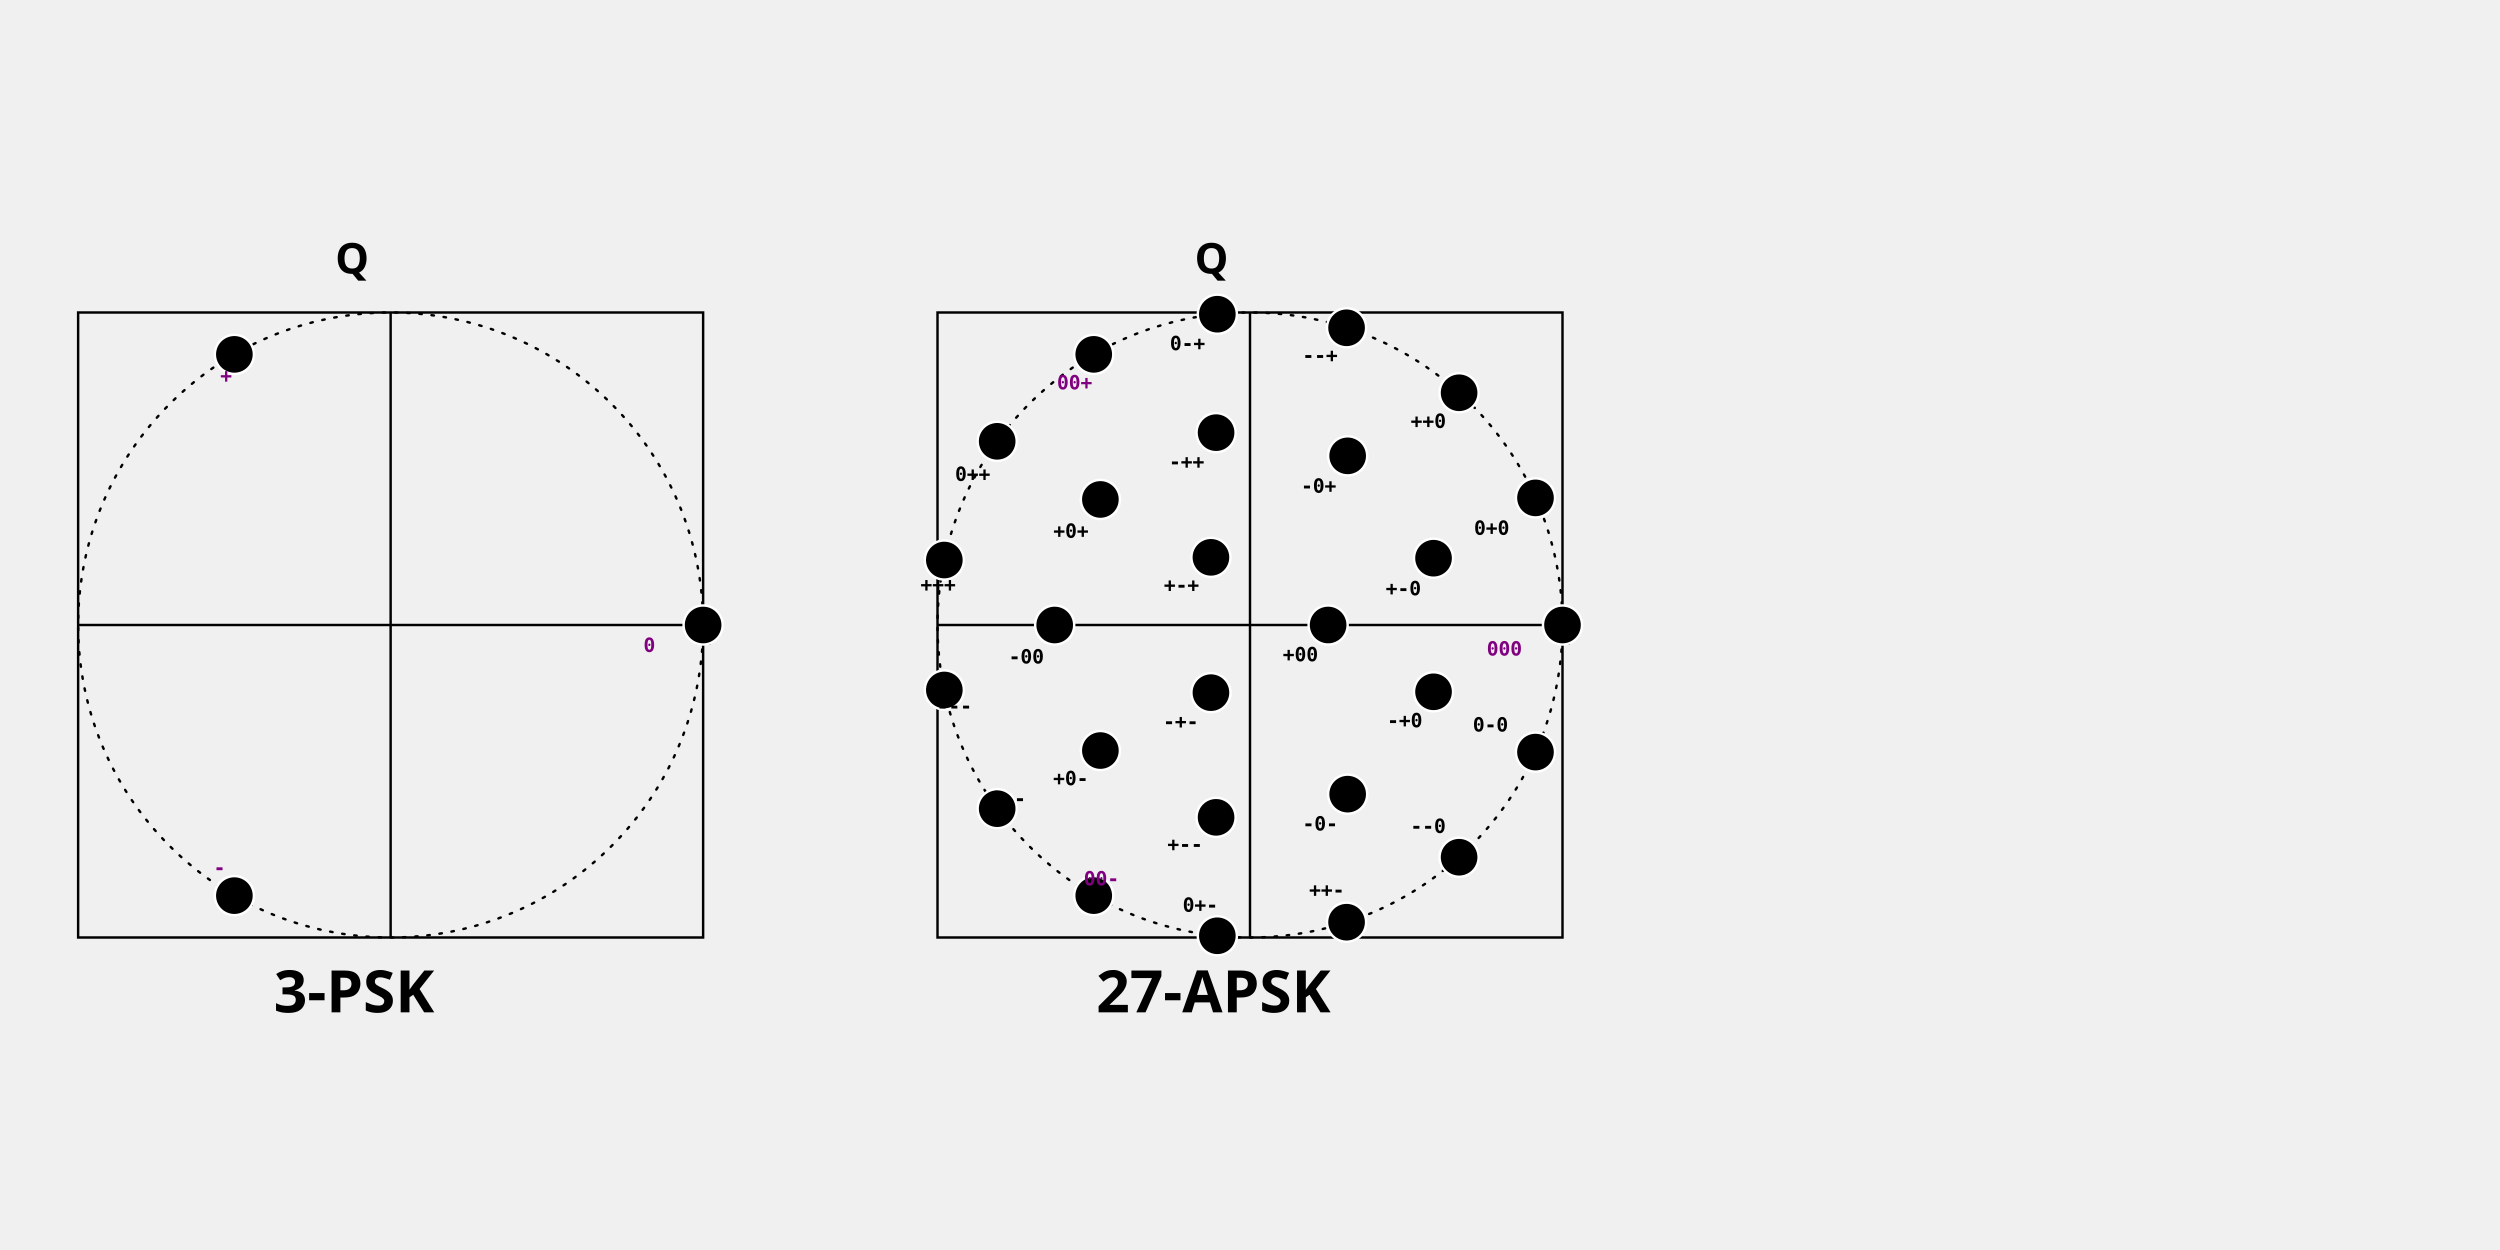
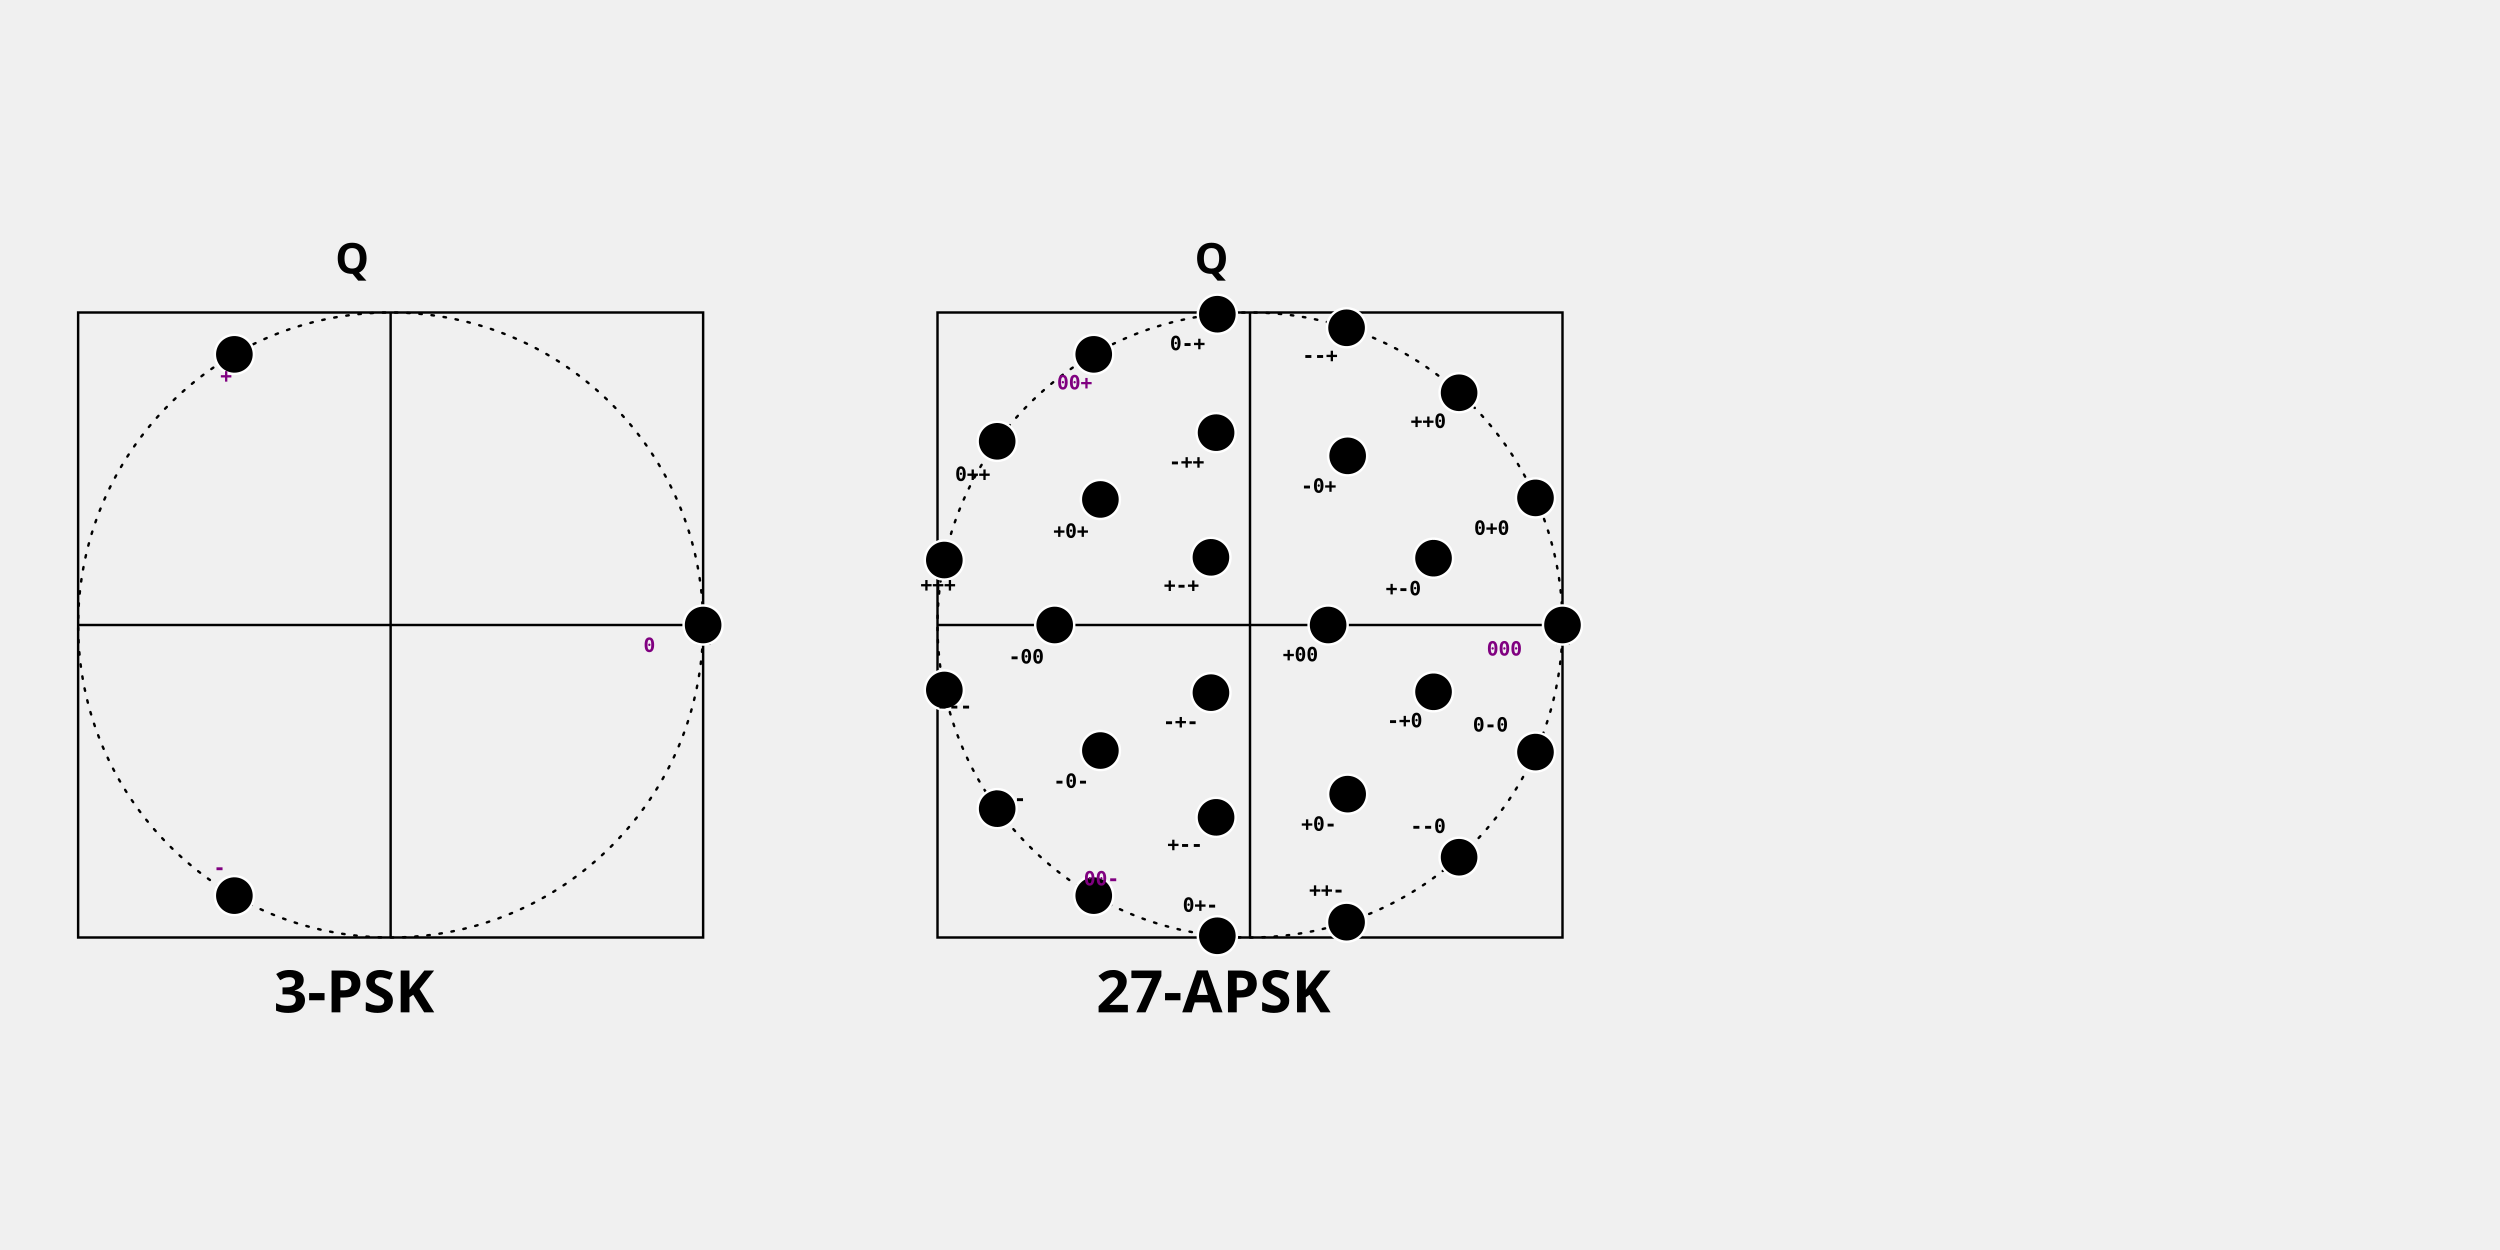
<svg xmlns="http://www.w3.org/2000/svg" xmlns:xlink="http://www.w3.org/1999/xlink" width="1024" height="512" viewBox="0 0 270.933 135.467" version="1.1" id="svg8">
  <defs id="defs2" />
  <g id="layer1" transform="translate(0,-161.5333)">
    <g id="g898" transform="translate(8.466667,33.86666)">
      <rect ry="0" y="161.533" x="0" height="67.733" width="67.733" id="rect825" style="opacity:1;fill:none;fill-opacity:1;stroke:#000000;stroke-width:0.265;stroke-linecap:round;stroke-linejoin:miter;stroke-miterlimit:4;stroke-dasharray:none;stroke-dashoffset:39.987;stroke-opacity:1;paint-order:normal" />
      <path id="path819" d="m 33.867,161.533 v 67.733" style="fill:none;stroke:#000000;stroke-width:0.265;stroke-linecap:butt;stroke-linejoin:miter;stroke-miterlimit:4;stroke-dasharray:none;stroke-opacity:1" />
      <path id="path821" d="M 0,195.4 H 67.733" style="fill:none;stroke:#000000;stroke-width:0.265;stroke-linecap:butt;stroke-linejoin:miter;stroke-miterlimit:4;stroke-dasharray:none;stroke-opacity:1" />
      <circle r="33.867" cy="195.4" cx="33.867" id="path823" style="opacity:1;fill:none;fill-opacity:1;stroke:#000000;stroke-width:0.265;stroke-linecap:round;stroke-linejoin:miter;stroke-miterlimit:4;stroke-dasharray:0.265, 1.058;stroke-dashoffset:0;stroke-opacity:1;paint-order:normal" />
      <text id="text851" y="157.3" x="33.867" style="font-style:normal;font-variant:normal;font-weight:bold;font-stretch:normal;font-size:4.586px;line-height:1.25;font-family:sans-serif;-inkscape-font-specification:'sans-serif, Bold';font-variant-ligatures:normal;font-variant-caps:normal;font-variant-numeric:normal;font-feature-settings:normal;text-align:center;letter-spacing:0px;word-spacing:0px;writing-mode:lr-tb;text-anchor:middle;fill:#000000;fill-opacity:1;stroke:none;stroke-width:0.265" xml:space="preserve">
        <tspan style="font-style:normal;font-variant:normal;font-weight:bold;font-stretch:normal;font-size:4.586px;font-family:sans-serif;-inkscape-font-specification:'sans-serif, Bold';font-variant-ligatures:normal;font-variant-caps:normal;font-variant-numeric:normal;font-feature-settings:normal;text-align:center;writing-mode:lr-tb;text-anchor:middle;stroke-width:0.265" y="157.3" x="33.867" id="tspan849">Q</tspan>
      </text>
      <text id="text851-1" y="197.517" x="71.967" style="font-style:normal;font-variant:normal;font-weight:bold;font-stretch:normal;font-size:4.586px;line-height:1.25;font-family:sans-serif;-inkscape-font-specification:'sans-serif, Bold';font-variant-ligatures:normal;font-variant-caps:normal;font-variant-numeric:normal;font-feature-settings:normal;text-align:center;letter-spacing:0px;word-spacing:0px;writing-mode:lr-tb;text-anchor:middle;fill:#000000;fill-opacity:1;stroke:none;stroke-width:0.265" xml:space="preserve">
        <tspan style="font-style:normal;font-variant:normal;font-weight:bold;font-stretch:normal;font-size:4.586px;font-family:sans-serif;-inkscape-font-specification:'sans-serif, Bold';font-variant-ligatures:normal;font-variant-caps:normal;font-variant-numeric:normal;font-feature-settings:normal;text-align:center;writing-mode:lr-tb;text-anchor:middle;stroke-width:0.265" y="197.517" x="71.967" id="tspan849-0">I</tspan>
      </text>
    </g>
    <use x="0" y="0" xlink:href="#g898" id="use902" width="100%" height="100%" transform="translate(93.13333,-4.9713542e-6)" />
    <circle style="opacity:1;fill:#000000;fill-opacity:1;stroke:#ffffff;stroke-width:0.265;stroke-linecap:round;stroke-linejoin:miter;stroke-miterlimit:4;stroke-dasharray:none;stroke-dashoffset:0;stroke-opacity:1;paint-order:normal" id="path938" cx="229.267" cy="-76.2" r="2.117" transform="rotate(90)" />
    <circle style="opacity:1;fill:#000000;fill-opacity:1;stroke:#ffffff;stroke-width:0.265;stroke-linecap:round;stroke-linejoin:miter;stroke-miterlimit:4;stroke-dasharray:none;stroke-dashoffset:0;stroke-opacity:1;paint-order:normal" id="path938-4" cx="-151.295" cy="-211.251" r="2.117" transform="rotate(-150)" />
    <circle style="opacity:1;fill:#000000;fill-opacity:1;stroke:#ffffff;stroke-width:0.265;stroke-linecap:round;stroke-linejoin:miter;stroke-miterlimit:4;stroke-dasharray:none;stroke-dashoffset:0;stroke-opacity:1;paint-order:normal" id="path938-6" cx="-77.972" cy="185.851" r="2.117" transform="rotate(-30)" />
    <g id="g2375">
      <circle transform="rotate(90)" r="2.117" cy="-143.933" cx="229.267" id="path938-2" style="opacity:1;fill:#000000;fill-opacity:1;stroke:#ffffff;stroke-width:0.265;stroke-linecap:round;stroke-linejoin:miter;stroke-miterlimit:4;stroke-dasharray:none;stroke-dashoffset:0;stroke-opacity:1;paint-order:normal" />
      <circle transform="rotate(-150)" r="2.117" cy="-139.284" cx="-231.951" id="path938-2-0" style="opacity:1;fill:#000000;fill-opacity:1;stroke:#ffffff;stroke-width:0.265;stroke-linecap:round;stroke-linejoin:miter;stroke-miterlimit:4;stroke-dasharray:none;stroke-dashoffset:0;stroke-opacity:1;paint-order:normal" />
      <circle transform="rotate(-30)" r="2.117" cy="257.817" cx="2.684" id="path938-2-5" style="opacity:1;fill:#000000;fill-opacity:1;stroke:#ffffff;stroke-width:0.265;stroke-linecap:round;stroke-linejoin:miter;stroke-miterlimit:4;stroke-dasharray:none;stroke-dashoffset:0;stroke-opacity:1;paint-order:normal" />
      <circle transform="rotate(90)" r="2.117" cy="-169.333" cx="229.267" id="path938-2-2" style="opacity:1;fill:#000000;fill-opacity:1;stroke:#ffffff;stroke-width:0.265;stroke-linecap:round;stroke-linejoin:miter;stroke-miterlimit:4;stroke-dasharray:none;stroke-dashoffset:0;stroke-opacity:1;paint-order:normal" />
      <circle transform="rotate(-90)" r="2.117" cy="114.3" cx="-229.267" id="path938-2-2-9" style="opacity:1;fill:#000000;fill-opacity:1;stroke:#ffffff;stroke-width:0.265;stroke-linecap:round;stroke-linejoin:miter;stroke-miterlimit:4;stroke-dasharray:none;stroke-dashoffset:0;stroke-opacity:1;paint-order:normal" />
      <circle transform="rotate(30)" r="2.117" cy="109.651" cx="231.951" id="path938-2-2-9-0" style="opacity:1;fill:#000000;fill-opacity:1;stroke:#ffffff;stroke-width:0.265;stroke-linecap:round;stroke-linejoin:miter;stroke-miterlimit:4;stroke-dasharray:none;stroke-dashoffset:0;stroke-opacity:1;paint-order:normal" />
      <circle transform="rotate(150)" r="2.117" cy="-287.451" cx="-2.684" id="path938-2-2-9-2" style="opacity:1;fill:#000000;fill-opacity:1;stroke:#ffffff;stroke-width:0.265;stroke-linecap:round;stroke-linejoin:miter;stroke-miterlimit:4;stroke-dasharray:none;stroke-dashoffset:0;stroke-opacity:1;paint-order:normal" />
      <circle transform="rotate(-50)" r="2.117" cy="229.977" cx="-88.552" id="path938-2-2-9-25" style="opacity:1;fill:#000000;fill-opacity:1;stroke:#ffffff;stroke-width:0.265;stroke-linecap:round;stroke-linejoin:miter;stroke-miterlimit:4;stroke-dasharray:none;stroke-dashoffset:0;stroke-opacity:1;paint-order:normal" />
      <circle transform="rotate(70)" r="2.117" cy="-70.05" cx="261.773" id="path938-2-2-9-0-4" style="opacity:1;fill:#000000;fill-opacity:1;stroke:#ffffff;stroke-width:0.265;stroke-linecap:round;stroke-linejoin:miter;stroke-miterlimit:4;stroke-dasharray:none;stroke-dashoffset:0;stroke-opacity:1;paint-order:normal" />
      <circle transform="rotate(-170)" r="2.117" cy="-223.427" cx="-173.22" id="path938-2-2-9-2-4" style="opacity:1;fill:#000000;fill-opacity:1;stroke:#ffffff;stroke-width:0.265;stroke-linecap:round;stroke-linejoin:miter;stroke-miterlimit:4;stroke-dasharray:none;stroke-dashoffset:0;stroke-opacity:1;paint-order:normal" />
      <circle transform="rotate(-130)" r="2.117" cy="-64.763" cx="-262.705" id="path938-2-2-9-9" style="opacity:1;fill:#000000;fill-opacity:1;stroke:#ffffff;stroke-width:0.265;stroke-linecap:round;stroke-linejoin:miter;stroke-miterlimit:4;stroke-dasharray:none;stroke-dashoffset:0;stroke-opacity:1;paint-order:normal" />
      <circle transform="rotate(-10)" r="2.117" cy="228.141" cx="93.597" id="path938-2-2-9-0-9" style="opacity:1;fill:#000000;fill-opacity:1;stroke:#ffffff;stroke-width:0.265;stroke-linecap:round;stroke-linejoin:miter;stroke-miterlimit:4;stroke-dasharray:none;stroke-dashoffset:0;stroke-opacity:1;paint-order:normal" />
      <circle transform="rotate(110)" r="2.117" cy="-226.878" cx="169.108" id="path938-2-2-9-2-3" style="opacity:1;fill:#000000;fill-opacity:1;stroke:#ffffff;stroke-width:0.265;stroke-linecap:round;stroke-linejoin:miter;stroke-miterlimit:4;stroke-dasharray:none;stroke-dashoffset:0;stroke-opacity:1;paint-order:normal" />
      <circle transform="rotate(114)" r="2.117" cy="-250.873" cx="154.346" id="path938-2-2-6" style="opacity:1;fill:#000000;fill-opacity:1;stroke:#ffffff;stroke-width:0.265;stroke-linecap:round;stroke-linejoin:miter;stroke-miterlimit:4;stroke-dasharray:none;stroke-dashoffset:0;stroke-opacity:1;paint-order:normal" />
      <circle transform="rotate(138)" r="2.117" cy="-294.89" cx="52.738" id="path938-2-2-0" style="opacity:1;fill:#000000;fill-opacity:1;stroke:#ffffff;stroke-width:0.265;stroke-linecap:round;stroke-linejoin:miter;stroke-miterlimit:4;stroke-dasharray:none;stroke-dashoffset:0;stroke-opacity:1;paint-order:normal" />
      <circle transform="rotate(162)" r="2.117" cy="-293.774" cx="-57.989" id="path938-2-2-6-5" style="opacity:1;fill:#000000;fill-opacity:1;stroke:#ffffff;stroke-width:0.265;stroke-linecap:round;stroke-linejoin:miter;stroke-miterlimit:4;stroke-dasharray:none;stroke-dashoffset:0;stroke-opacity:1;paint-order:normal" />
      <circle transform="rotate(-174)" r="2.117" cy="-247.717" cx="-158.689" id="path938-2-2-02" style="opacity:1;fill:#000000;fill-opacity:1;stroke:#ffffff;stroke-width:0.265;stroke-linecap:round;stroke-linejoin:miter;stroke-miterlimit:4;stroke-dasharray:none;stroke-dashoffset:0;stroke-opacity:1;paint-order:normal" />
      <circle transform="rotate(-150)" r="2.117" cy="-164.684" cx="-231.951" id="path938-2-2-6-9" style="opacity:1;fill:#000000;fill-opacity:1;stroke:#ffffff;stroke-width:0.265;stroke-linecap:round;stroke-linejoin:miter;stroke-miterlimit:4;stroke-dasharray:none;stroke-dashoffset:0;stroke-opacity:1;paint-order:normal" />
      <circle transform="rotate(-126)" r="2.117" cy="-59.031" cx="-265.106" id="path938-2-2-0-4" style="opacity:1;fill:#000000;fill-opacity:1;stroke:#ffffff;stroke-width:0.265;stroke-linecap:round;stroke-linejoin:miter;stroke-miterlimit:4;stroke-dasharray:none;stroke-dashoffset:0;stroke-opacity:1;paint-order:normal" />
      <circle transform="rotate(-102)" r="2.117" cy="50.973" cx="-252.422" id="path938-2-2-6-5-3" style="opacity:1;fill:#000000;fill-opacity:1;stroke:#ffffff;stroke-width:0.265;stroke-linecap:round;stroke-linejoin:miter;stroke-miterlimit:4;stroke-dasharray:none;stroke-dashoffset:0;stroke-opacity:1;paint-order:normal" />
      <circle transform="rotate(-78)" r="2.117" cy="146.307" cx="-196.092" id="path938-2-2-5" style="opacity:1;fill:#000000;fill-opacity:1;stroke:#ffffff;stroke-width:0.265;stroke-linecap:round;stroke-linejoin:miter;stroke-miterlimit:4;stroke-dasharray:none;stroke-dashoffset:0;stroke-opacity:1;paint-order:normal" />
      <circle transform="rotate(-54)" r="2.117" cy="210.488" cx="-105.855" id="path938-2-2-6-1" style="opacity:1;fill:#000000;fill-opacity:1;stroke:#ffffff;stroke-width:0.265;stroke-linecap:round;stroke-linejoin:miter;stroke-miterlimit:4;stroke-dasharray:none;stroke-dashoffset:0;stroke-opacity:1;paint-order:normal" />
      <circle transform="rotate(-30)" r="2.117" cy="232.417" cx="2.684" id="path938-2-2-0-7" style="opacity:1;fill:#000000;fill-opacity:1;stroke:#ffffff;stroke-width:0.265;stroke-linecap:round;stroke-linejoin:miter;stroke-miterlimit:4;stroke-dasharray:none;stroke-dashoffset:0;stroke-opacity:1;paint-order:normal" />
      <circle transform="rotate(-5.999999)" r="2.117" cy="208.304" cx="110.76" id="path938-2-2-6-5-4" style="opacity:1;fill:#000000;fill-opacity:1;stroke:#ffffff;stroke-width:0.265;stroke-linecap:round;stroke-linejoin:miter;stroke-miterlimit:4;stroke-dasharray:none;stroke-dashoffset:0;stroke-opacity:1;paint-order:normal" />
      <circle transform="rotate(18)" r="2.117" cy="142.317" cx="199.684" id="path938-2-2-02-3" style="opacity:1;fill:#000000;fill-opacity:1;stroke:#ffffff;stroke-width:0.265;stroke-linecap:round;stroke-linejoin:miter;stroke-miterlimit:4;stroke-dasharray:none;stroke-dashoffset:0;stroke-opacity:1;paint-order:normal" />
      <circle transform="rotate(42)" r="2.117" cy="45.867" cx="254.081" id="path938-2-2-6-9-1" style="opacity:1;fill:#000000;fill-opacity:1;stroke:#ffffff;stroke-width:0.265;stroke-linecap:round;stroke-linejoin:miter;stroke-miterlimit:4;stroke-dasharray:none;stroke-dashoffset:0;stroke-opacity:1;paint-order:normal" />
      <circle transform="rotate(66)" r="2.117" cy="-64.371" cx="264.545" id="path938-2-2-0-4-4" style="opacity:1;fill:#000000;fill-opacity:1;stroke:#ffffff;stroke-width:0.265;stroke-linecap:round;stroke-linejoin:miter;stroke-miterlimit:4;stroke-dasharray:none;stroke-dashoffset:0;stroke-opacity:1;paint-order:normal" />
    </g>
    <text xml:space="preserve" style="font-style:normal;font-variant:normal;font-weight:normal;font-stretch:normal;font-size:6.35px;line-height:1.25;font-family:'Otomanopee One';-inkscape-font-specification:'Otomanopee One, Normal';font-variant-ligatures:normal;font-variant-caps:normal;font-variant-numeric:normal;font-feature-settings:normal;text-align:start;letter-spacing:0px;word-spacing:0px;writing-mode:lr-tb;text-anchor:start;fill:#000000;fill-opacity:1;stroke:none;stroke-width:0.265" x="42.498" y="271.245" id="text1891">
      <tspan id="tspan1889" x="42.498" y="271.245" style="font-style:normal;font-variant:normal;font-weight:bold;font-stretch:normal;font-size:6.35px;font-family:sans-serif;-inkscape-font-specification:'sans-serif, Bold';font-variant-ligatures:normal;font-variant-caps:normal;font-variant-numeric:normal;font-feature-settings:normal;text-align:center;writing-mode:lr-tb;text-anchor:middle;stroke-width:0.265">3-PSK</tspan>
    </text>
    <text xml:space="preserve" style="font-style:normal;font-variant:normal;font-weight:normal;font-stretch:normal;font-size:6.35px;line-height:1.25;font-family:'Otomanopee One';-inkscape-font-specification:'Otomanopee One, Normal';font-variant-ligatures:normal;font-variant-caps:normal;font-variant-numeric:normal;font-feature-settings:normal;text-align:start;letter-spacing:0px;word-spacing:0px;writing-mode:lr-tb;text-anchor:start;fill:#000000;fill-opacity:1;stroke:none;stroke-width:0.265" x="135.632" y="271.245" id="text1891-4">
      <tspan id="tspan1889-2" x="135.632" y="271.245" style="font-style:normal;font-variant:normal;font-weight:bold;font-stretch:normal;font-size:6.35px;font-family:sans-serif;-inkscape-font-specification:'sans-serif, Bold';font-variant-ligatures:normal;font-variant-caps:normal;font-variant-numeric:normal;font-feature-settings:normal;text-align:center;writing-mode:lr-tb;text-anchor:middle;stroke-width:0.265">27-APSK</tspan>
    </text>
    <text xml:space="preserve" style="font-style:normal;font-variant:normal;font-weight:bold;font-stretch:normal;font-size:2.117px;line-height:1.25;font-family:monospace;-inkscape-font-specification:'monospace, Bold';font-variant-ligatures:normal;font-variant-caps:normal;font-variant-numeric:normal;font-feature-settings:normal;text-align:center;letter-spacing:0px;word-spacing:0px;writing-mode:lr-tb;text-anchor:middle;fill:#000000;fill-opacity:1;stroke:none;stroke-width:0.265" x="106.607" y="238.774" id="text1913">
      <tspan id="tspan1911" x="106.607" y="238.774" style="font-style:normal;font-variant:normal;font-weight:bold;font-stretch:normal;font-size:2.117px;font-family:monospace;-inkscape-font-specification:'monospace, Bold';font-variant-ligatures:normal;font-variant-caps:normal;font-variant-numeric:normal;font-feature-settings:normal;text-align:center;writing-mode:lr-tb;text-anchor:middle;stroke-width:0.265">---</tspan>
    </text>
    <text xml:space="preserve" style="font-style:normal;font-variant:normal;font-weight:bold;font-stretch:normal;font-size:2.117px;line-height:1.25;font-family:monospace;-inkscape-font-specification:'monospace, Bold';font-variant-ligatures:normal;font-variant-caps:normal;font-variant-numeric:normal;font-feature-settings:normal;text-align:center;letter-spacing:0px;word-spacing:0px;writing-mode:lr-tb;text-anchor:middle;fill:#000000;fill-opacity:1;stroke:none;stroke-width:0.265" x="157.952" y="251.799" id="text1913-2">
      <tspan id="tspan1911-6" x="157.952" y="251.799" style="font-style:normal;font-variant:normal;font-weight:bold;font-stretch:normal;font-size:2.117px;font-family:monospace;-inkscape-font-specification:'monospace, Bold';font-variant-ligatures:normal;font-variant-caps:normal;font-variant-numeric:normal;font-feature-settings:normal;text-align:center;writing-mode:lr-tb;text-anchor:middle;stroke-width:0.265">--0</tspan>
    </text>
    <text xml:space="preserve" style="font-style:normal;font-variant:normal;font-weight:bold;font-stretch:normal;font-size:2.117px;line-height:1.25;font-family:monospace;-inkscape-font-specification:'monospace, Bold';font-variant-ligatures:normal;font-variant-caps:normal;font-variant-numeric:normal;font-feature-settings:normal;text-align:center;letter-spacing:0px;word-spacing:0px;writing-mode:lr-tb;text-anchor:middle;fill:#000000;fill-opacity:1;stroke:none;stroke-width:0.265" x="146.247" y="200.776" id="text1913-2-4">
      <tspan id="tspan1911-6-1" x="146.247" y="200.776" style="font-style:normal;font-variant:normal;font-weight:bold;font-stretch:normal;font-size:2.117px;font-family:monospace;-inkscape-font-specification:'monospace, Bold';font-variant-ligatures:normal;font-variant-caps:normal;font-variant-numeric:normal;font-feature-settings:normal;text-align:center;writing-mode:lr-tb;text-anchor:middle;stroke-width:0.265">--+</tspan>
    </text>
-     <text xml:space="preserve" style="font-style:normal;font-variant:normal;font-weight:bold;font-stretch:normal;font-size:2.117px;line-height:1.25;font-family:monospace;-inkscape-font-specification:'monospace, Bold';font-variant-ligatures:normal;font-variant-caps:normal;font-variant-numeric:normal;font-feature-settings:normal;text-align:center;letter-spacing:0px;word-spacing:0px;writing-mode:lr-tb;text-anchor:middle;fill:#000000;fill-opacity:1;stroke:none;stroke-width:0.265" x="146.259" y="251.537" id="text1913-8">
-       <tspan id="tspan1911-60" x="146.259" y="251.537" style="font-style:normal;font-variant:normal;font-weight:bold;font-stretch:normal;font-size:2.117px;font-family:monospace;-inkscape-font-specification:'monospace, Bold';font-variant-ligatures:normal;font-variant-caps:normal;font-variant-numeric:normal;font-feature-settings:normal;text-align:center;writing-mode:lr-tb;text-anchor:middle;stroke-width:0.265">-0-</tspan>
+     <text xml:space="preserve" style="font-style:normal;font-variant:normal;font-weight:bold;font-stretch:normal;font-size:2.117px;line-height:1.25;font-family:monospace;-inkscape-font-specification:'monospace, Bold';font-variant-ligatures:normal;font-variant-caps:normal;font-variant-numeric:normal;font-feature-settings:normal;text-align:center;letter-spacing:0px;word-spacing:0px;writing-mode:lr-tb;text-anchor:middle;fill:#000000;fill-opacity:1;stroke:none;stroke-width:0.265" x="119.272" y="246.912" id="text1913-8">
+       <tspan id="tspan1911-60" x="119.272" y="246.912" style="font-style:normal;font-variant:normal;font-weight:bold;font-stretch:normal;font-size:2.117px;font-family:monospace;-inkscape-font-specification:'monospace, Bold';font-variant-ligatures:normal;font-variant-caps:normal;font-variant-numeric:normal;font-feature-settings:normal;text-align:center;writing-mode:lr-tb;text-anchor:middle;stroke-width:0.265">-0-</tspan>
    </text>
    <text xml:space="preserve" style="font-style:normal;font-variant:normal;font-weight:bold;font-stretch:normal;font-size:2.117px;line-height:1.25;font-family:monospace;-inkscape-font-specification:'monospace, Bold';font-variant-ligatures:normal;font-variant-caps:normal;font-variant-numeric:normal;font-feature-settings:normal;text-align:center;letter-spacing:0px;word-spacing:0px;writing-mode:lr-tb;text-anchor:middle;fill:#000000;fill-opacity:1;stroke:none;stroke-width:0.265" x="114.412" y="233.432" id="text1913-2-46">
      <tspan id="tspan1911-6-7" x="114.412" y="233.432" style="font-style:normal;font-variant:normal;font-weight:bold;font-stretch:normal;font-size:2.117px;font-family:monospace;-inkscape-font-specification:'monospace, Bold';font-variant-ligatures:normal;font-variant-caps:normal;font-variant-numeric:normal;font-feature-settings:normal;text-align:center;writing-mode:lr-tb;text-anchor:middle;stroke-width:0.265">-00</tspan>
    </text>
    <text xml:space="preserve" style="font-style:normal;font-variant:normal;font-weight:bold;font-stretch:normal;font-size:2.117px;line-height:1.25;font-family:monospace;-inkscape-font-specification:'monospace, Bold';font-variant-ligatures:normal;font-variant-caps:normal;font-variant-numeric:normal;font-feature-settings:normal;text-align:center;letter-spacing:0px;word-spacing:0px;writing-mode:lr-tb;text-anchor:middle;fill:#000000;fill-opacity:1;stroke:none;stroke-width:0.265" x="146.099" y="214.925" id="text1913-2-4-6">
      <tspan id="tspan1911-6-1-0" x="146.099" y="214.925" style="font-style:normal;font-variant:normal;font-weight:bold;font-stretch:normal;font-size:2.117px;font-family:monospace;-inkscape-font-specification:'monospace, Bold';font-variant-ligatures:normal;font-variant-caps:normal;font-variant-numeric:normal;font-feature-settings:normal;text-align:center;writing-mode:lr-tb;text-anchor:middle;stroke-width:0.265">-0+</tspan>
    </text>
    <text xml:space="preserve" style="font-style:normal;font-variant:normal;font-weight:bold;font-stretch:normal;font-size:2.117px;line-height:1.25;font-family:monospace;-inkscape-font-specification:'monospace, Bold';font-variant-ligatures:normal;font-variant-caps:normal;font-variant-numeric:normal;font-feature-settings:normal;text-align:center;letter-spacing:0px;word-spacing:0px;writing-mode:lr-tb;text-anchor:middle;fill:#000000;fill-opacity:1;stroke:none;stroke-width:0.265" x="131.149" y="240.469" id="text1913-8-9">
      <tspan id="tspan1911-60-7" x="131.149" y="240.469" style="font-style:normal;font-variant:normal;font-weight:bold;font-stretch:normal;font-size:2.117px;font-family:monospace;-inkscape-font-specification:'monospace, Bold';font-variant-ligatures:normal;font-variant-caps:normal;font-variant-numeric:normal;font-feature-settings:normal;text-align:center;writing-mode:lr-tb;text-anchor:middle;stroke-width:0.265">-+-</tspan>
    </text>
    <text xml:space="preserve" style="font-style:normal;font-variant:normal;font-weight:bold;font-stretch:normal;font-size:2.117px;line-height:1.25;font-family:monospace;-inkscape-font-specification:'monospace, Bold';font-variant-ligatures:normal;font-variant-caps:normal;font-variant-numeric:normal;font-feature-settings:normal;text-align:center;letter-spacing:0px;word-spacing:0px;writing-mode:lr-tb;text-anchor:middle;fill:#000000;fill-opacity:1;stroke:none;stroke-width:0.265" x="155.426" y="240.349" id="text1913-2-46-5">
      <tspan id="tspan1911-6-7-9" x="155.426" y="240.349" style="font-style:normal;font-variant:normal;font-weight:bold;font-stretch:normal;font-size:2.117px;font-family:monospace;-inkscape-font-specification:'monospace, Bold';font-variant-ligatures:normal;font-variant-caps:normal;font-variant-numeric:normal;font-feature-settings:normal;text-align:center;writing-mode:lr-tb;text-anchor:middle;stroke-width:0.265">-+0</tspan>
    </text>
    <text xml:space="preserve" style="font-style:normal;font-variant:normal;font-weight:bold;font-stretch:normal;font-size:2.117px;line-height:1.25;font-family:monospace;-inkscape-font-specification:'monospace, Bold';font-variant-ligatures:normal;font-variant-caps:normal;font-variant-numeric:normal;font-feature-settings:normal;text-align:center;letter-spacing:0px;word-spacing:0px;writing-mode:lr-tb;text-anchor:middle;fill:#000000;fill-opacity:1;stroke:none;stroke-width:0.265" x="131.791" y="212.313" id="text1913-2-4-6-7">
      <tspan id="tspan1911-6-1-0-8" x="131.791" y="212.313" style="font-style:normal;font-variant:normal;font-weight:bold;font-stretch:normal;font-size:2.117px;font-family:monospace;-inkscape-font-specification:'monospace, Bold';font-variant-ligatures:normal;font-variant-caps:normal;font-variant-numeric:normal;font-feature-settings:normal;text-align:center;writing-mode:lr-tb;text-anchor:middle;stroke-width:0.265">-++</tspan>
    </text>
    <text xml:space="preserve" style="font-style:normal;font-variant:normal;font-weight:bold;font-stretch:normal;font-size:2.117px;line-height:1.25;font-family:monospace;-inkscape-font-specification:'monospace, Bold';font-variant-ligatures:normal;font-variant-caps:normal;font-variant-numeric:normal;font-feature-settings:normal;text-align:center;letter-spacing:0px;word-spacing:0px;writing-mode:lr-tb;text-anchor:middle;fill:#000000;fill-opacity:1;stroke:none;stroke-width:0.265" x="112.444" y="248.805" id="text1913-3">
      <tspan id="tspan1911-3" x="112.444" y="248.805" style="font-style:normal;font-variant:normal;font-weight:bold;font-stretch:normal;font-size:2.117px;font-family:monospace;-inkscape-font-specification:'monospace, Bold';font-variant-ligatures:normal;font-variant-caps:normal;font-variant-numeric:normal;font-feature-settings:normal;text-align:center;writing-mode:lr-tb;text-anchor:middle;stroke-width:0.265">0--</tspan>
    </text>
    <text xml:space="preserve" style="font-style:normal;font-variant:normal;font-weight:bold;font-stretch:normal;font-size:2.117px;line-height:1.25;font-family:monospace;-inkscape-font-specification:'monospace, Bold';font-variant-ligatures:normal;font-variant-caps:normal;font-variant-numeric:normal;font-feature-settings:normal;text-align:center;letter-spacing:0px;word-spacing:0px;writing-mode:lr-tb;text-anchor:middle;fill:#000000;fill-opacity:1;stroke:none;stroke-width:0.265" x="164.716" y="240.808" id="text1913-2-8">
      <tspan id="tspan1911-6-3" x="164.716" y="240.808" style="font-style:normal;font-variant:normal;font-weight:bold;font-stretch:normal;font-size:2.117px;font-family:monospace;-inkscape-font-specification:'monospace, Bold';font-variant-ligatures:normal;font-variant-caps:normal;font-variant-numeric:normal;font-feature-settings:normal;text-align:center;writing-mode:lr-tb;text-anchor:middle;stroke-width:0.265">0-0</tspan>
    </text>
    <text xml:space="preserve" style="font-style:normal;font-variant:normal;font-weight:bold;font-stretch:normal;font-size:2.117px;line-height:1.25;font-family:monospace;-inkscape-font-specification:'monospace, Bold';font-variant-ligatures:normal;font-variant-caps:normal;font-variant-numeric:normal;font-feature-settings:normal;text-align:center;letter-spacing:0px;word-spacing:0px;writing-mode:lr-tb;text-anchor:middle;fill:#000000;fill-opacity:1;stroke:none;stroke-width:0.265" x="131.882" y="199.479" id="text1913-2-4-7">
      <tspan id="tspan1911-6-1-9" x="131.882" y="199.479" style="font-style:normal;font-variant:normal;font-weight:bold;font-stretch:normal;font-size:2.117px;font-family:monospace;-inkscape-font-specification:'monospace, Bold';font-variant-ligatures:normal;font-variant-caps:normal;font-variant-numeric:normal;font-feature-settings:normal;text-align:center;writing-mode:lr-tb;text-anchor:middle;stroke-width:0.265">0-+</tspan>
    </text>
    <text xml:space="preserve" style="font-style:normal;font-variant:normal;font-weight:bold;font-stretch:normal;font-size:2.117px;line-height:1.25;font-family:monospace;-inkscape-font-specification:'monospace, Bold';font-variant-ligatures:normal;font-variant-caps:normal;font-variant-numeric:normal;font-feature-settings:normal;text-align:center;letter-spacing:0px;word-spacing:0px;writing-mode:lr-tb;text-anchor:middle;fill:#800080;fill-opacity:1;stroke:none;stroke-width:0.265" x="122.552" y="257.484" id="text1913-8-3">
      <tspan id="tspan1911-60-78" x="122.552" y="257.484" style="font-style:normal;font-variant:normal;font-weight:bold;font-stretch:normal;font-size:2.117px;font-family:monospace;-inkscape-font-specification:'monospace, Bold';font-variant-ligatures:normal;font-variant-caps:normal;font-variant-numeric:normal;font-feature-settings:normal;text-align:center;writing-mode:lr-tb;text-anchor:middle;fill:#800080;stroke-width:0.265">00-</tspan>
    </text>
    <text xml:space="preserve" style="font-style:normal;font-variant:normal;font-weight:bold;font-stretch:normal;font-size:2.117px;line-height:1.25;font-family:monospace;-inkscape-font-specification:'monospace, Bold';font-variant-ligatures:normal;font-variant-caps:normal;font-variant-numeric:normal;font-feature-settings:normal;text-align:center;letter-spacing:0px;word-spacing:0px;writing-mode:lr-tb;text-anchor:middle;fill:#800080;fill-opacity:1;stroke:none;stroke-width:0.265" x="166.224" y="232.574" id="text1913-2-46-7">
      <tspan id="tspan1911-6-7-4" x="166.224" y="232.574" style="font-style:normal;font-variant:normal;font-weight:bold;font-stretch:normal;font-size:2.117px;font-family:monospace;-inkscape-font-specification:'monospace, Bold';font-variant-ligatures:normal;font-variant-caps:normal;font-variant-numeric:normal;font-feature-settings:normal;text-align:center;writing-mode:lr-tb;text-anchor:middle;fill:#800080;stroke-width:0.265">000</tspan>
    </text>
    <text xml:space="preserve" style="font-style:normal;font-variant:normal;font-weight:bold;font-stretch:normal;font-size:2.117px;line-height:1.25;font-family:monospace;-inkscape-font-specification:'monospace, Bold';font-variant-ligatures:normal;font-variant-caps:normal;font-variant-numeric:normal;font-feature-settings:normal;text-align:center;letter-spacing:0px;word-spacing:0px;writing-mode:lr-tb;text-anchor:middle;fill:#800080;fill-opacity:1;stroke:none;stroke-width:0.265" x="119.65" y="203.725" id="text1913-2-4-6-1">
      <tspan id="tspan1911-6-1-0-9" x="119.65" y="203.725" style="font-style:normal;font-variant:normal;font-weight:bold;font-stretch:normal;font-size:2.117px;font-family:monospace;-inkscape-font-specification:'monospace, Bold';font-variant-ligatures:normal;font-variant-caps:normal;font-variant-numeric:normal;font-feature-settings:normal;text-align:center;writing-mode:lr-tb;text-anchor:middle;fill:#800080;stroke-width:0.265">00+</tspan>
    </text>
    <text xml:space="preserve" style="font-style:normal;font-variant:normal;font-weight:bold;font-stretch:normal;font-size:2.117px;line-height:1.25;font-family:monospace;-inkscape-font-specification:'monospace, Bold';font-variant-ligatures:normal;font-variant-caps:normal;font-variant-numeric:normal;font-feature-settings:normal;text-align:center;letter-spacing:0px;word-spacing:0px;writing-mode:lr-tb;text-anchor:middle;fill:#000000;fill-opacity:1;stroke:none;stroke-width:0.265" x="133.27" y="260.342" id="text1913-8-9-0">
      <tspan id="tspan1911-60-7-9" x="133.27" y="260.342" style="font-style:normal;font-variant:normal;font-weight:bold;font-stretch:normal;font-size:2.117px;font-family:monospace;-inkscape-font-specification:'monospace, Bold';font-variant-ligatures:normal;font-variant-caps:normal;font-variant-numeric:normal;font-feature-settings:normal;text-align:center;writing-mode:lr-tb;text-anchor:middle;stroke-width:0.265">0+-</tspan>
    </text>
    <text xml:space="preserve" style="font-style:normal;font-variant:normal;font-weight:bold;font-stretch:normal;font-size:2.117px;line-height:1.25;font-family:monospace;-inkscape-font-specification:'monospace, Bold';font-variant-ligatures:normal;font-variant-caps:normal;font-variant-numeric:normal;font-feature-settings:normal;text-align:center;letter-spacing:0px;word-spacing:0px;writing-mode:lr-tb;text-anchor:middle;fill:#000000;fill-opacity:1;stroke:none;stroke-width:0.265" x="164.844" y="219.488" id="text1913-2-46-5-8">
      <tspan id="tspan1911-6-7-9-8" x="164.844" y="219.488" style="font-style:normal;font-variant:normal;font-weight:bold;font-stretch:normal;font-size:2.117px;font-family:monospace;-inkscape-font-specification:'monospace, Bold';font-variant-ligatures:normal;font-variant-caps:normal;font-variant-numeric:normal;font-feature-settings:normal;text-align:center;writing-mode:lr-tb;text-anchor:middle;stroke-width:0.265">0+0</tspan>
    </text>
    <text xml:space="preserve" style="font-style:normal;font-variant:normal;font-weight:bold;font-stretch:normal;font-size:2.117px;line-height:1.25;font-family:monospace;-inkscape-font-specification:'monospace, Bold';font-variant-ligatures:normal;font-variant-caps:normal;font-variant-numeric:normal;font-feature-settings:normal;text-align:center;letter-spacing:0px;word-spacing:0px;writing-mode:lr-tb;text-anchor:middle;fill:#000000;fill-opacity:1;stroke:none;stroke-width:0.265" x="108.601" y="213.649" id="text1913-2-4-6-7-5">
      <tspan id="tspan1911-6-1-0-8-8" x="108.601" y="213.649" style="font-style:normal;font-variant:normal;font-weight:bold;font-stretch:normal;font-size:2.117px;font-family:monospace;-inkscape-font-specification:'monospace, Bold';font-variant-ligatures:normal;font-variant-caps:normal;font-variant-numeric:normal;font-feature-settings:normal;text-align:center;writing-mode:lr-tb;text-anchor:middle;stroke-width:0.265">0++</tspan>
    </text>
    <text xml:space="preserve" style="font-style:normal;font-variant:normal;font-weight:bold;font-stretch:normal;font-size:2.117px;line-height:1.25;font-family:monospace;-inkscape-font-specification:'monospace, Bold';font-variant-ligatures:normal;font-variant-caps:normal;font-variant-numeric:normal;font-feature-settings:normal;text-align:center;letter-spacing:0px;word-spacing:0px;writing-mode:lr-tb;text-anchor:middle;fill:#000000;fill-opacity:1;stroke:none;stroke-width:0.265" x="131.615" y="253.77" id="text1913-4">
      <tspan id="tspan1911-37" x="131.615" y="253.77" style="font-style:normal;font-variant:normal;font-weight:bold;font-stretch:normal;font-size:2.117px;font-family:monospace;-inkscape-font-specification:'monospace, Bold';font-variant-ligatures:normal;font-variant-caps:normal;font-variant-numeric:normal;font-feature-settings:normal;text-align:center;writing-mode:lr-tb;text-anchor:middle;stroke-width:0.265">+--</tspan>
    </text>
    <text xml:space="preserve" style="font-style:normal;font-variant:normal;font-weight:bold;font-stretch:normal;font-size:2.117px;line-height:1.25;font-family:monospace;-inkscape-font-specification:'monospace, Bold';font-variant-ligatures:normal;font-variant-caps:normal;font-variant-numeric:normal;font-feature-settings:normal;text-align:center;letter-spacing:0px;word-spacing:0px;writing-mode:lr-tb;text-anchor:middle;fill:#000000;fill-opacity:1;stroke:none;stroke-width:0.265" x="155.273" y="226.042" id="text1913-2-1">
      <tspan id="tspan1911-6-38" x="155.273" y="226.042" style="font-style:normal;font-variant:normal;font-weight:bold;font-stretch:normal;font-size:2.117px;font-family:monospace;-inkscape-font-specification:'monospace, Bold';font-variant-ligatures:normal;font-variant-caps:normal;font-variant-numeric:normal;font-feature-settings:normal;text-align:center;writing-mode:lr-tb;text-anchor:middle;stroke-width:0.265">+-0</tspan>
    </text>
    <text xml:space="preserve" style="font-style:normal;font-variant:normal;font-weight:bold;font-stretch:normal;font-size:2.117px;line-height:1.25;font-family:monospace;-inkscape-font-specification:'monospace, Bold';font-variant-ligatures:normal;font-variant-caps:normal;font-variant-numeric:normal;font-feature-settings:normal;text-align:center;letter-spacing:0px;word-spacing:0px;writing-mode:lr-tb;text-anchor:middle;fill:#000000;fill-opacity:1;stroke:none;stroke-width:0.265" x="131.231" y="225.674" id="text1913-2-4-0">
      <tspan id="tspan1911-6-1-97" x="131.231" y="225.674" style="font-style:normal;font-variant:normal;font-weight:bold;font-stretch:normal;font-size:2.117px;font-family:monospace;-inkscape-font-specification:'monospace, Bold';font-variant-ligatures:normal;font-variant-caps:normal;font-variant-numeric:normal;font-feature-settings:normal;text-align:center;writing-mode:lr-tb;text-anchor:middle;stroke-width:0.265">+-+</tspan>
    </text>
-     <text xml:space="preserve" style="font-style:normal;font-variant:normal;font-weight:bold;font-stretch:normal;font-size:2.117px;line-height:1.25;font-family:monospace;-inkscape-font-specification:'monospace, Bold';font-variant-ligatures:normal;font-variant-caps:normal;font-variant-numeric:normal;font-feature-settings:normal;text-align:center;letter-spacing:0px;word-spacing:0px;writing-mode:lr-tb;text-anchor:middle;fill:#000000;fill-opacity:1;stroke:none;stroke-width:0.265" x="119.232" y="246.624" id="text1913-8-99">
-       <tspan id="tspan1911-60-3" x="119.232" y="246.624" style="font-style:normal;font-variant:normal;font-weight:bold;font-stretch:normal;font-size:2.117px;font-family:monospace;-inkscape-font-specification:'monospace, Bold';font-variant-ligatures:normal;font-variant-caps:normal;font-variant-numeric:normal;font-feature-settings:normal;text-align:center;writing-mode:lr-tb;text-anchor:middle;stroke-width:0.265">+0-</tspan>
+     <text xml:space="preserve" style="font-style:normal;font-variant:normal;font-weight:bold;font-stretch:normal;font-size:2.117px;line-height:1.25;font-family:monospace;-inkscape-font-specification:'monospace, Bold';font-variant-ligatures:normal;font-variant-caps:normal;font-variant-numeric:normal;font-feature-settings:normal;text-align:center;letter-spacing:0px;word-spacing:0px;writing-mode:lr-tb;text-anchor:middle;fill:#000000;fill-opacity:1;stroke:none;stroke-width:0.265" x="146.112" y="251.563" id="text1913-8-99">
+       <tspan id="tspan1911-60-3" x="146.112" y="251.563" style="font-style:normal;font-variant:normal;font-weight:bold;font-stretch:normal;font-size:2.117px;font-family:monospace;-inkscape-font-specification:'monospace, Bold';font-variant-ligatures:normal;font-variant-caps:normal;font-variant-numeric:normal;font-feature-settings:normal;text-align:center;writing-mode:lr-tb;text-anchor:middle;stroke-width:0.265">+0-</tspan>
    </text>
    <text xml:space="preserve" style="font-style:normal;font-variant:normal;font-weight:bold;font-stretch:normal;font-size:2.117px;line-height:1.25;font-family:monospace;-inkscape-font-specification:'monospace, Bold';font-variant-ligatures:normal;font-variant-caps:normal;font-variant-numeric:normal;font-feature-settings:normal;text-align:center;letter-spacing:0px;word-spacing:0px;writing-mode:lr-tb;text-anchor:middle;fill:#000000;fill-opacity:1;stroke:none;stroke-width:0.265" x="144.119" y="233.195" id="text1913-2-46-2">
      <tspan id="tspan1911-6-7-43" x="144.119" y="233.195" style="font-style:normal;font-variant:normal;font-weight:bold;font-stretch:normal;font-size:2.117px;font-family:monospace;-inkscape-font-specification:'monospace, Bold';font-variant-ligatures:normal;font-variant-caps:normal;font-variant-numeric:normal;font-feature-settings:normal;text-align:center;writing-mode:lr-tb;text-anchor:middle;stroke-width:0.265">+00</tspan>
    </text>
    <text xml:space="preserve" style="font-style:normal;font-variant:normal;font-weight:bold;font-stretch:normal;font-size:2.117px;line-height:1.25;font-family:monospace;-inkscape-font-specification:'monospace, Bold';font-variant-ligatures:normal;font-variant-caps:normal;font-variant-numeric:normal;font-feature-settings:normal;text-align:center;letter-spacing:0px;word-spacing:0px;writing-mode:lr-tb;text-anchor:middle;fill:#000000;fill-opacity:1;stroke:none;stroke-width:0.265" x="119.255" y="219.812" id="text1913-2-4-6-71">
      <tspan id="tspan1911-6-1-0-2" x="119.255" y="219.812" style="font-style:normal;font-variant:normal;font-weight:bold;font-stretch:normal;font-size:2.117px;font-family:monospace;-inkscape-font-specification:'monospace, Bold';font-variant-ligatures:normal;font-variant-caps:normal;font-variant-numeric:normal;font-feature-settings:normal;text-align:center;writing-mode:lr-tb;text-anchor:middle;stroke-width:0.265">+0+</tspan>
    </text>
    <text xml:space="preserve" style="font-style:normal;font-variant:normal;font-weight:bold;font-stretch:normal;font-size:2.117px;line-height:1.25;font-family:monospace;-inkscape-font-specification:'monospace, Bold';font-variant-ligatures:normal;font-variant-caps:normal;font-variant-numeric:normal;font-feature-settings:normal;text-align:center;letter-spacing:0px;word-spacing:0px;writing-mode:lr-tb;text-anchor:middle;fill:#000000;fill-opacity:1;stroke:none;stroke-width:0.265" x="146.971" y="258.714" id="text1913-8-9-2">
      <tspan id="tspan1911-60-7-0" x="146.971" y="258.714" style="font-style:normal;font-variant:normal;font-weight:bold;font-stretch:normal;font-size:2.117px;font-family:monospace;-inkscape-font-specification:'monospace, Bold';font-variant-ligatures:normal;font-variant-caps:normal;font-variant-numeric:normal;font-feature-settings:normal;text-align:center;writing-mode:lr-tb;text-anchor:middle;stroke-width:0.265">++-</tspan>
    </text>
    <text xml:space="preserve" style="font-style:normal;font-variant:normal;font-weight:bold;font-stretch:normal;font-size:2.117px;line-height:1.25;font-family:monospace;-inkscape-font-specification:'monospace, Bold';font-variant-ligatures:normal;font-variant-caps:normal;font-variant-numeric:normal;font-feature-settings:normal;text-align:center;letter-spacing:0px;word-spacing:0px;writing-mode:lr-tb;text-anchor:middle;fill:#000000;fill-opacity:1;stroke:none;stroke-width:0.265" x="157.975" y="207.905" id="text1913-2-46-5-2">
      <tspan id="tspan1911-6-7-9-1" x="157.975" y="207.905" style="font-style:normal;font-variant:normal;font-weight:bold;font-stretch:normal;font-size:2.117px;font-family:monospace;-inkscape-font-specification:'monospace, Bold';font-variant-ligatures:normal;font-variant-caps:normal;font-variant-numeric:normal;font-feature-settings:normal;text-align:center;writing-mode:lr-tb;text-anchor:middle;stroke-width:0.265">++0</tspan>
    </text>
    <text xml:space="preserve" style="font-style:normal;font-variant:normal;font-weight:bold;font-stretch:normal;font-size:2.117px;line-height:1.25;font-family:monospace;-inkscape-font-specification:'monospace, Bold';font-variant-ligatures:normal;font-variant-caps:normal;font-variant-numeric:normal;font-feature-settings:normal;text-align:center;letter-spacing:0px;word-spacing:0px;writing-mode:lr-tb;text-anchor:middle;fill:#000000;fill-opacity:1;stroke:none;stroke-width:0.265" x="104.855" y="225.628" id="text1913-2-4-6-7-7">
      <tspan id="tspan1911-6-1-0-8-5" x="104.855" y="225.628" style="font-style:normal;font-variant:normal;font-weight:bold;font-stretch:normal;font-size:2.117px;font-family:monospace;-inkscape-font-specification:'monospace, Bold';font-variant-ligatures:normal;font-variant-caps:normal;font-variant-numeric:normal;font-feature-settings:normal;text-align:center;writing-mode:lr-tb;text-anchor:middle;stroke-width:0.265">+++</tspan>
    </text>
    <text xml:space="preserve" style="font-style:normal;font-variant:normal;font-weight:bold;font-stretch:normal;font-size:2.117px;line-height:1.25;font-family:monospace;-inkscape-font-specification:'monospace, Bold';font-variant-ligatures:normal;font-variant-caps:normal;font-variant-numeric:normal;font-feature-settings:normal;text-align:center;letter-spacing:0px;word-spacing:0px;writing-mode:lr-tb;text-anchor:middle;fill:#800080;fill-opacity:1;stroke:none;stroke-width:0.265" x="73.556" y="232.182" id="text1913-8-3-4">
      <tspan id="tspan1911-60-78-9" x="73.556" y="232.182" style="font-style:normal;font-variant:normal;font-weight:bold;font-stretch:normal;font-size:2.117px;font-family:monospace;-inkscape-font-specification:'monospace, Bold';font-variant-ligatures:normal;font-variant-caps:normal;font-variant-numeric:normal;font-feature-settings:normal;text-align:center;writing-mode:lr-tb;text-anchor:middle;fill:#800080;stroke-width:0.265">0</tspan>
    </text>
    <text xml:space="preserve" style="font-style:normal;font-variant:normal;font-weight:bold;font-stretch:normal;font-size:2.117px;line-height:1.25;font-family:monospace;-inkscape-font-specification:'monospace, Bold';font-variant-ligatures:normal;font-variant-caps:normal;font-variant-numeric:normal;font-feature-settings:normal;text-align:center;letter-spacing:0px;word-spacing:0px;writing-mode:lr-tb;text-anchor:middle;fill:#800080;fill-opacity:1;stroke:none;stroke-width:0.265" x="26.971" y="256.293" id="text1913-8-3-4-8">
      <tspan id="tspan1911-60-78-9-3" x="26.971" y="256.293" style="font-style:normal;font-variant:normal;font-weight:bold;font-stretch:normal;font-size:2.117px;font-family:monospace;-inkscape-font-specification:'monospace, Bold';font-variant-ligatures:normal;font-variant-caps:normal;font-variant-numeric:normal;font-feature-settings:normal;text-align:center;writing-mode:lr-tb;text-anchor:middle;fill:#800080;stroke-width:0.265">-</tspan>
    </text>
    <text xml:space="preserve" style="font-style:normal;font-variant:normal;font-weight:bold;font-stretch:normal;font-size:2.117px;line-height:1.25;font-family:monospace;-inkscape-font-specification:'monospace, Bold';font-variant-ligatures:normal;font-variant-caps:normal;font-variant-numeric:normal;font-feature-settings:normal;text-align:center;letter-spacing:0px;word-spacing:0px;writing-mode:lr-tb;text-anchor:middle;fill:#800080;fill-opacity:1;stroke:none;stroke-width:0.265" x="27.696" y="202.99" id="text1913-8-3-4-5">
      <tspan id="tspan1911-60-78-9-2" x="27.696" y="202.99" style="font-style:normal;font-variant:normal;font-weight:bold;font-stretch:normal;font-size:2.117px;font-family:monospace;-inkscape-font-specification:'monospace, Bold';font-variant-ligatures:normal;font-variant-caps:normal;font-variant-numeric:normal;font-feature-settings:normal;text-align:center;writing-mode:lr-tb;text-anchor:middle;fill:#800080;stroke-width:0.265">+</tspan>
    </text>
  </g>
</svg>
